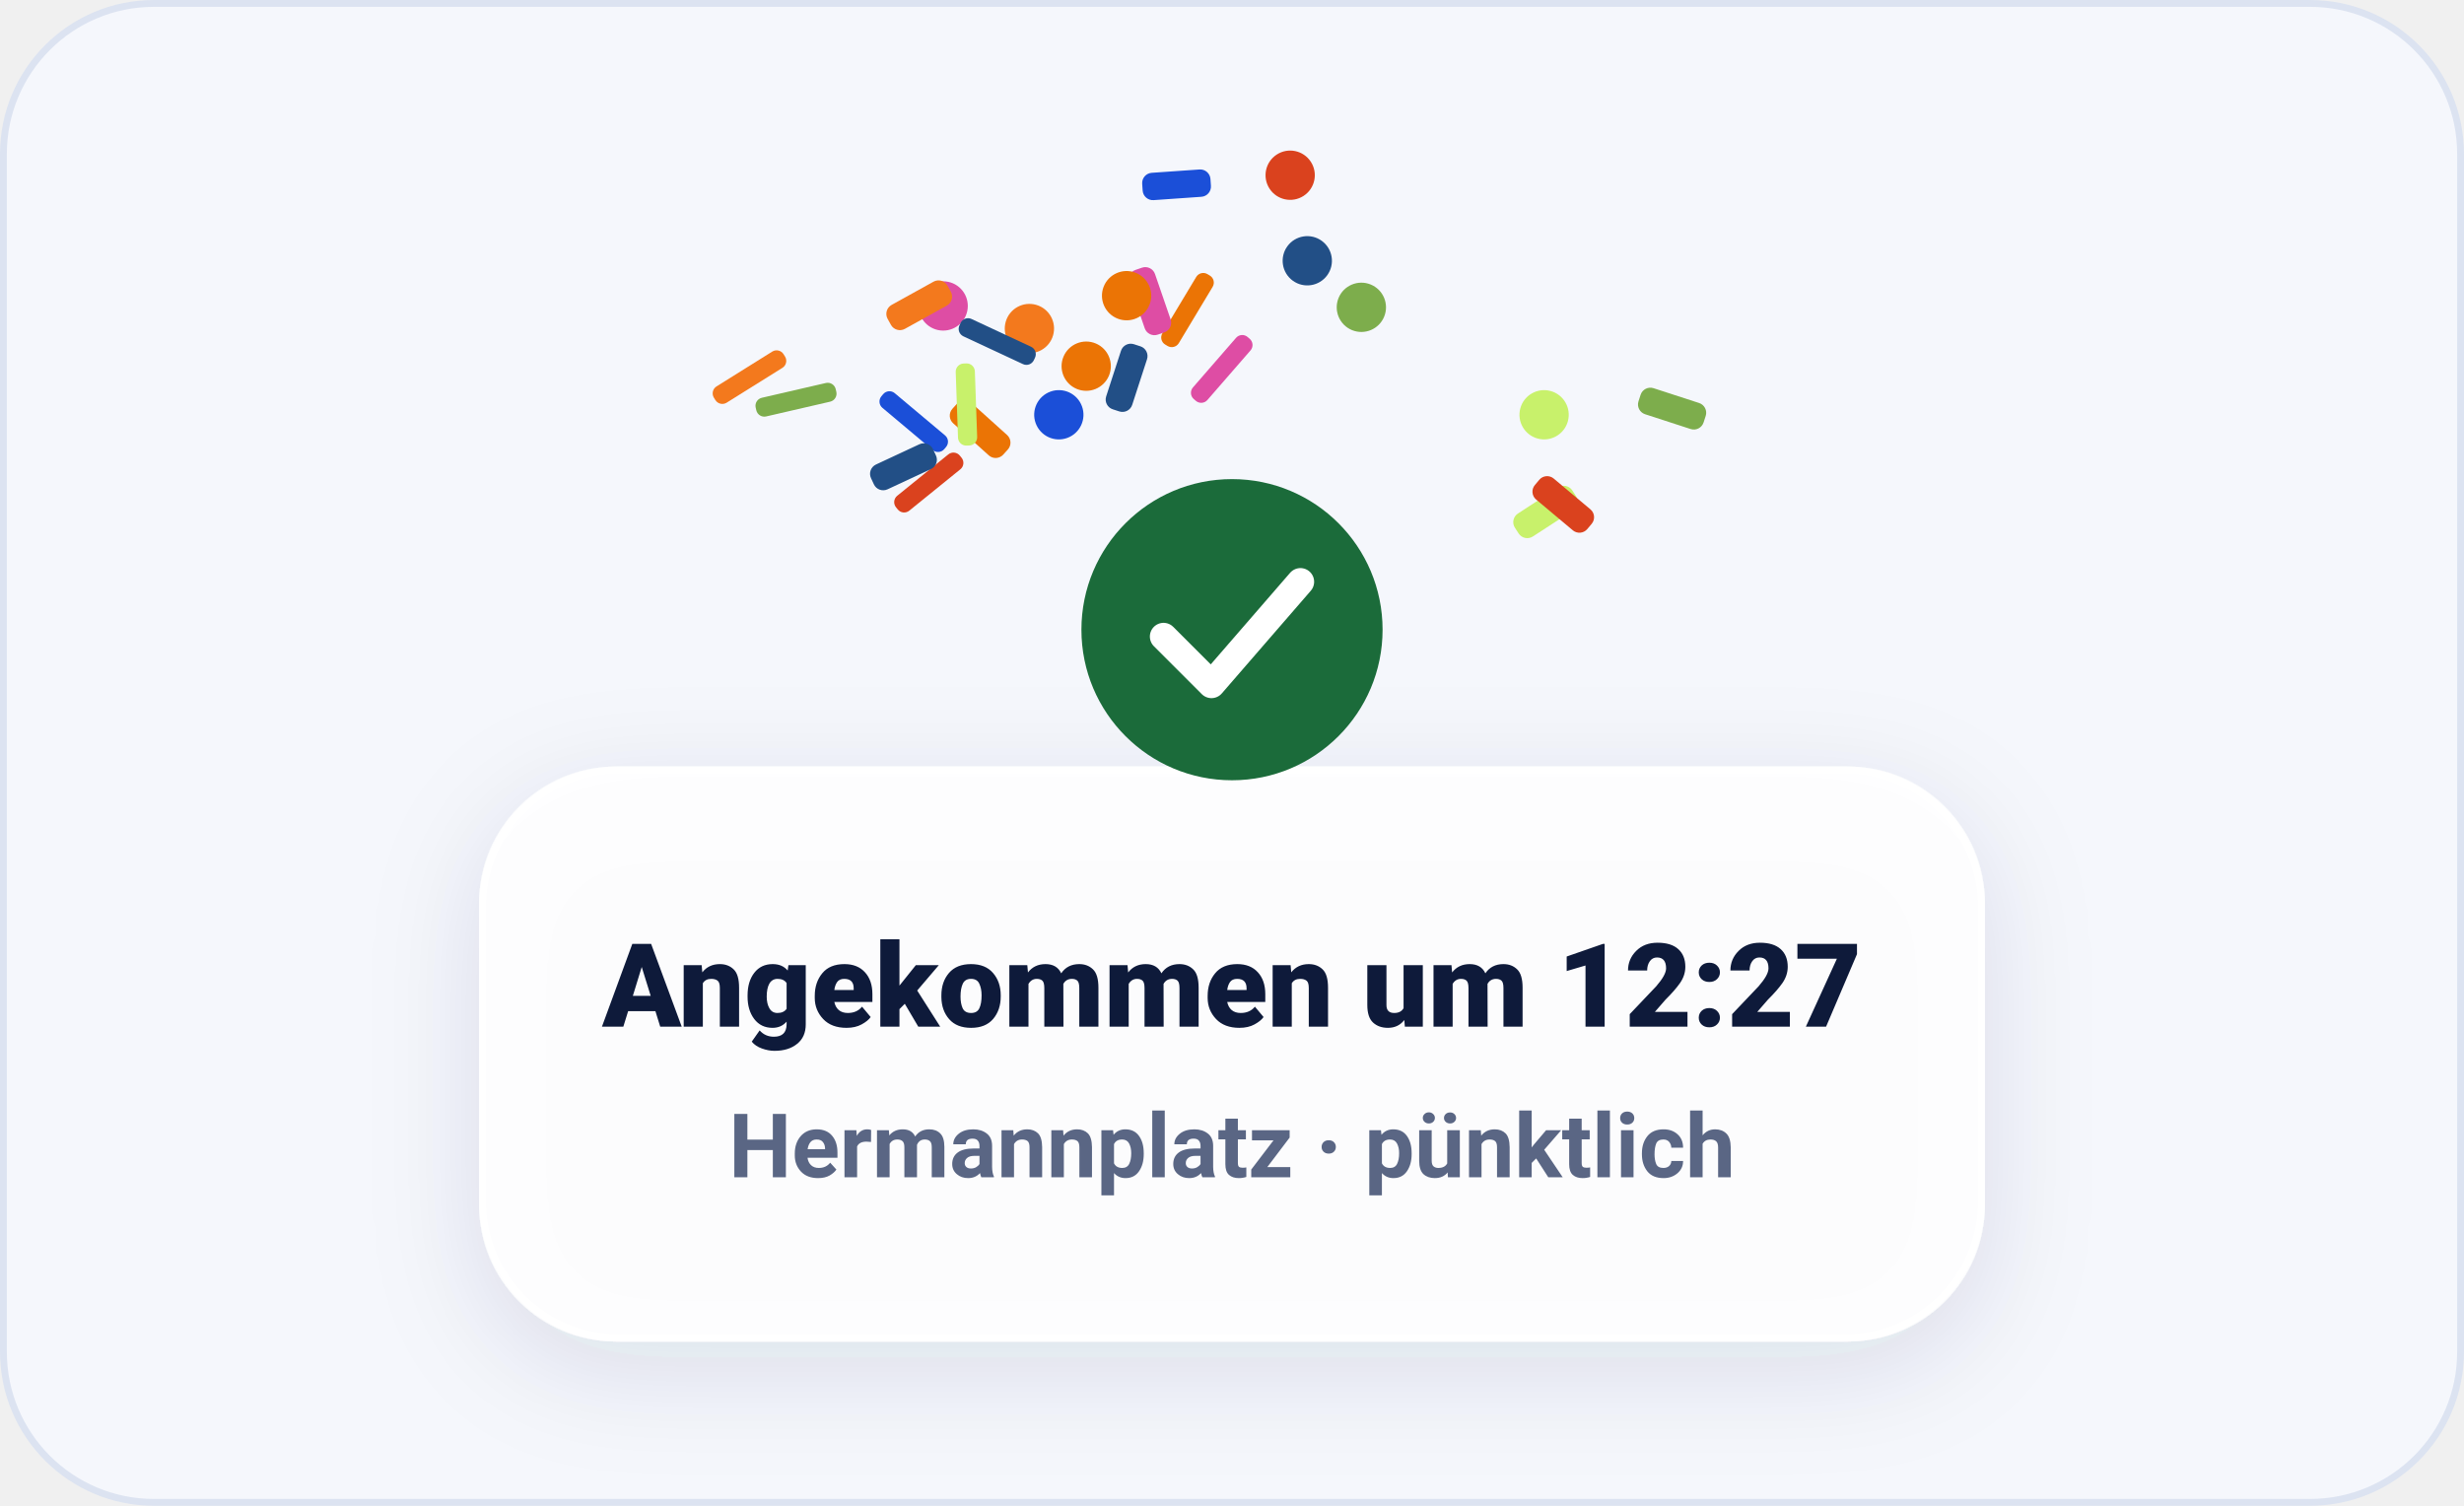
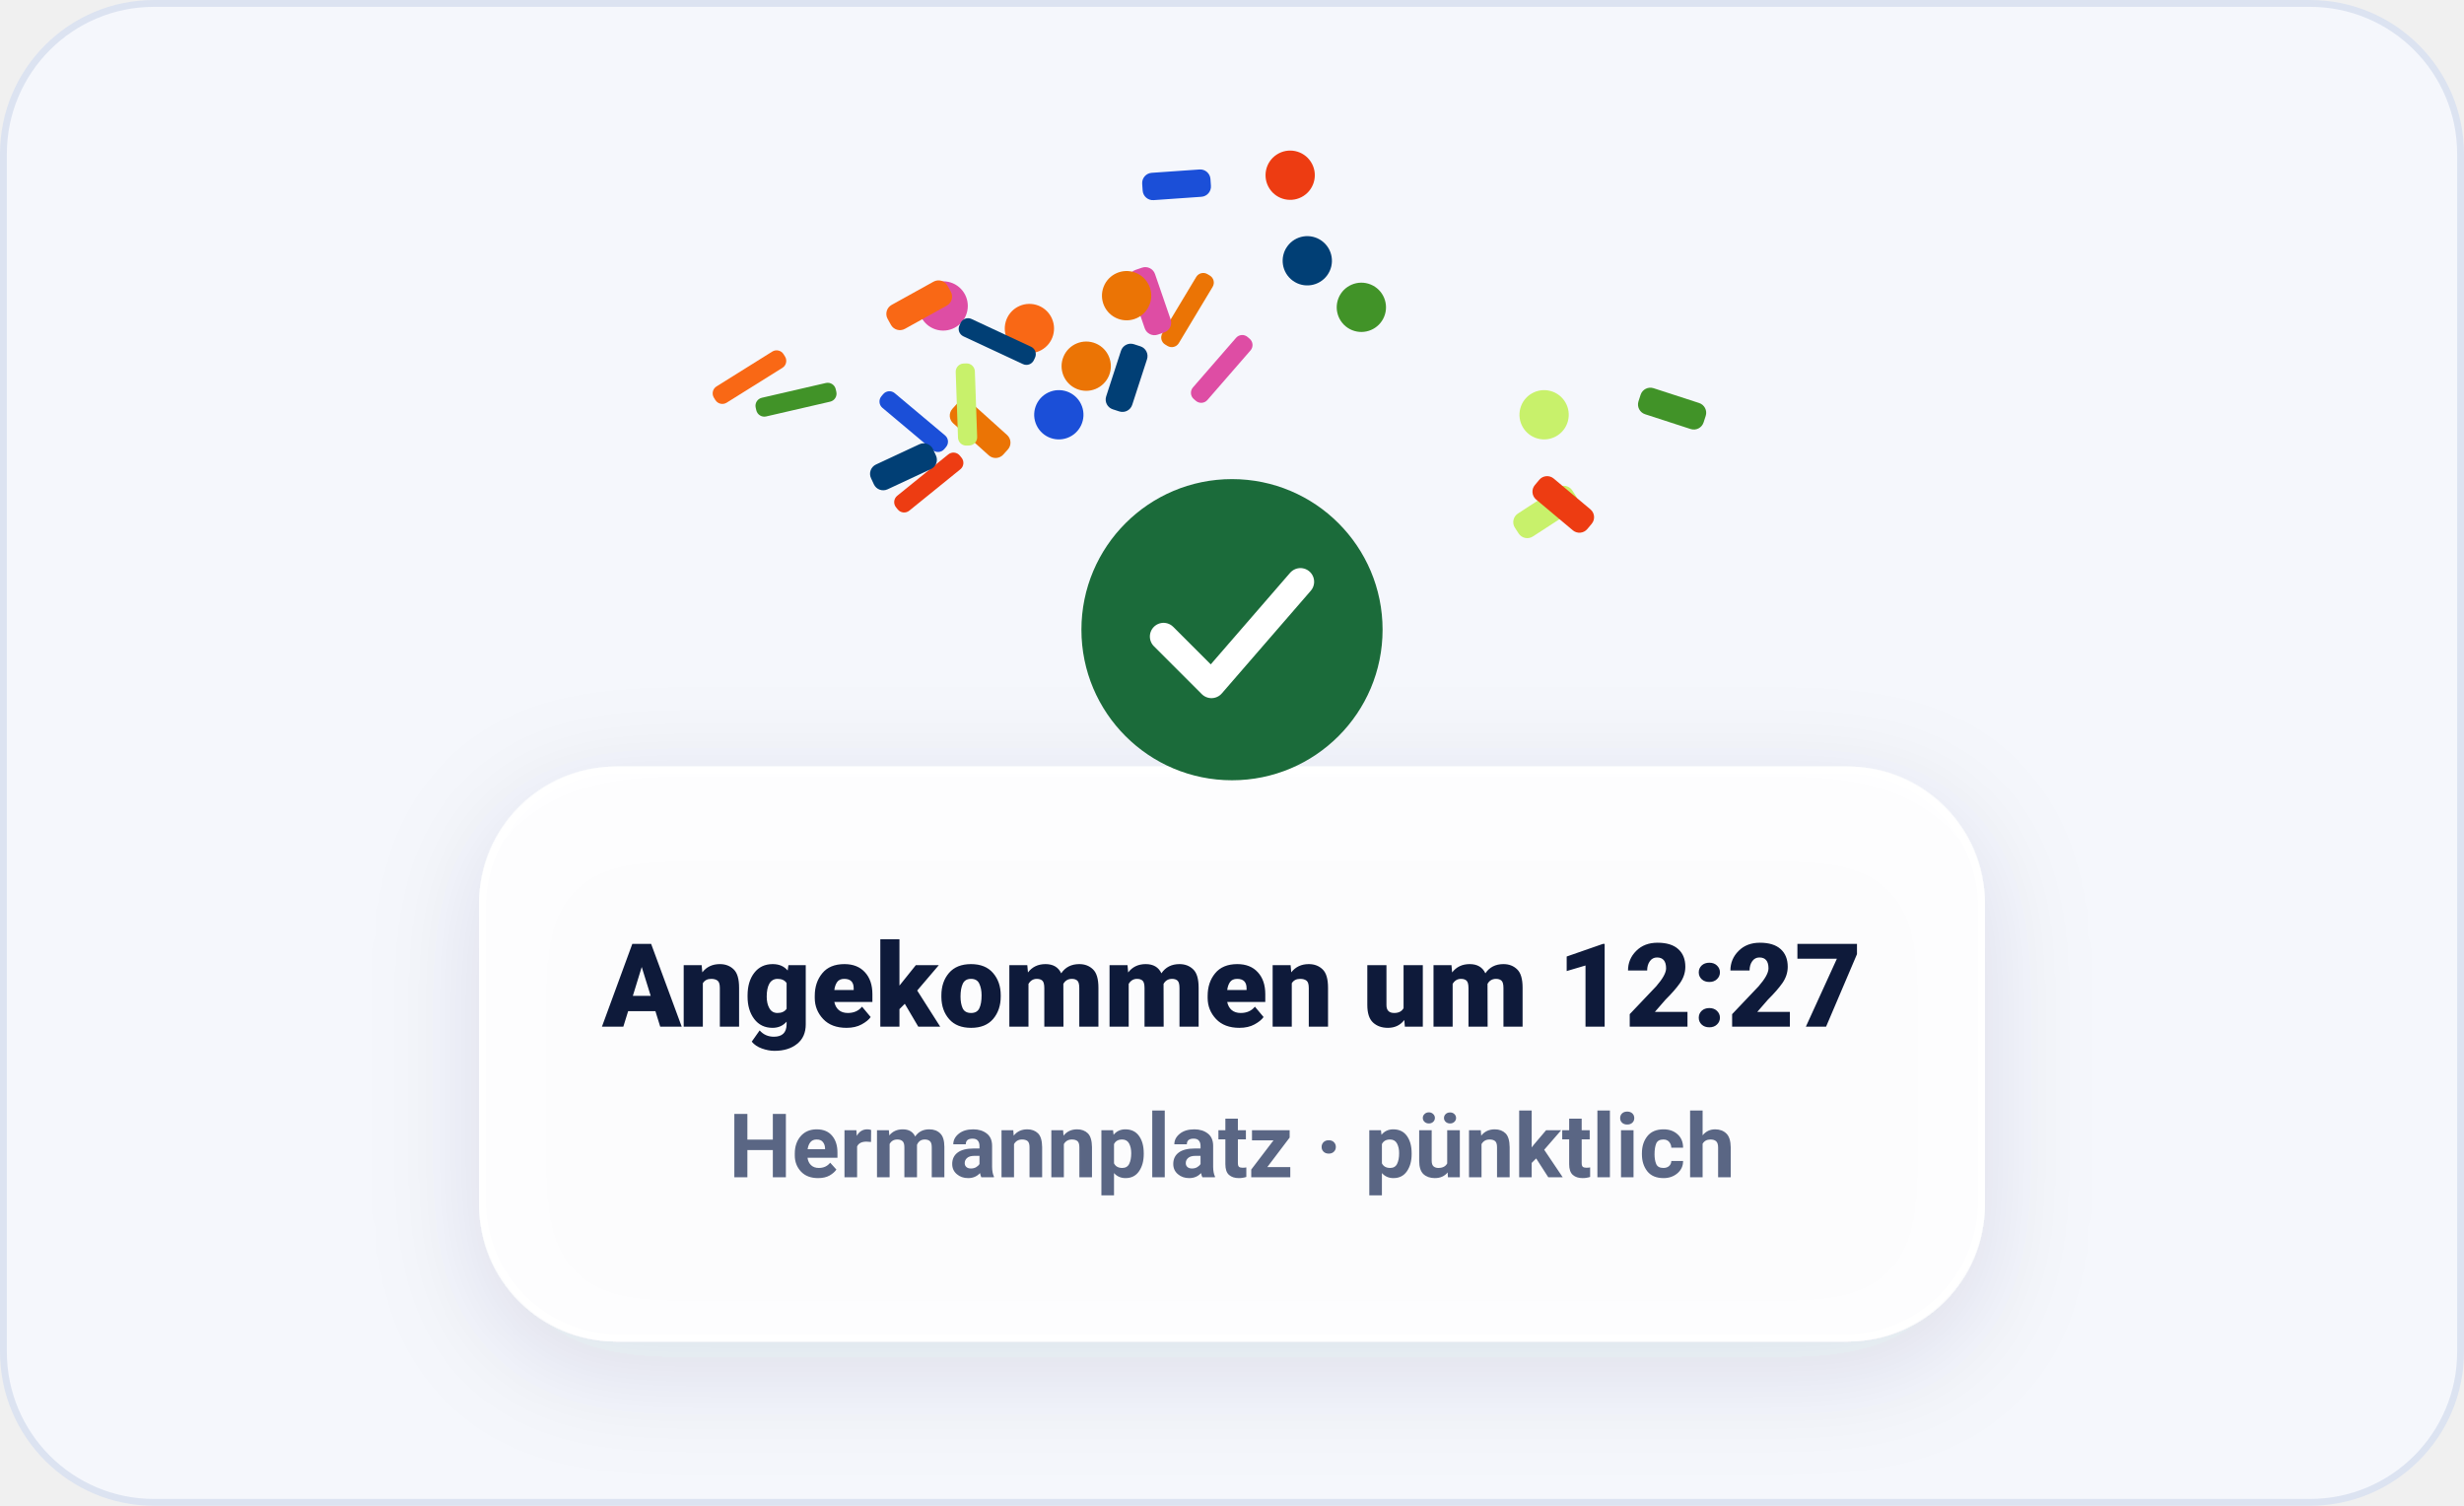
<svg xmlns="http://www.w3.org/2000/svg" viewBox="0 0 360 220" width="360" height="220" role="img" aria-label="Ankunft: ein Haken und eine kurze Konfetti-Wolke">
  <style>text{font-family:system-ui,-apple-system,'Segoe UI',Roboto,'Helvetica Neue',Arial,sans-serif}.ck{stroke-dasharray:40;animation:ck 4.5s infinite}@keyframes ck{0%{stroke-dashoffset:40}12%,100%{stroke-dashoffset:0}}.cr{animation:cr 4.5s infinite;transform-box:fill-box;transform-origin:center}@keyframes cr{0%{transform:scale(.6);opacity:0}8%{transform:scale(1.08);opacity:1}14%,100%{transform:scale(1);opacity:1}}.c0{animation:c0 4.5s infinite}@keyframes c0{0%,12.1%{transform:translate(180px,92px) rotate(0);opacity:0;animation-timing-function:cubic-bezier(.15,.8,.4,1)}13.1%{opacity:1}36.1%{transform:translate(160.2px,35.0px) rotate(-89deg);animation-timing-function:cubic-bezier(.45,0,.9,.6)}78.1%{transform:translate(151.7px,157.5px) rotate(-222deg);opacity:1}88.1%,100%{transform:translate(151.7px,167.5px) rotate(-222deg);opacity:0}}.c1{animation:c1 4.5s infinite}@keyframes c1{0%,11.7%{transform:translate(180px,92px) rotate(0);opacity:0;animation-timing-function:cubic-bezier(.15,.8,.4,1)}12.7%{opacity:1}35.7%{transform:translate(165.6px,36.9px) rotate(-96deg);animation-timing-function:cubic-bezier(.45,0,.9,.6)}77.7%{transform:translate(159.4px,152.3px) rotate(-241deg);opacity:1}87.7%,100%{transform:translate(159.4px,162.3px) rotate(-241deg);opacity:0}}.c2{animation:c2 4.5s infinite}@keyframes c2{0%,10.5%{transform:translate(180px,92px) rotate(0);opacity:0;animation-timing-function:cubic-bezier(.15,.8,.4,1)}11.5%{opacity:1}34.5%{transform:translate(138.7px,54.9px) rotate(68deg);animation-timing-function:cubic-bezier(.45,0,.9,.6)}76.5%{transform:translate(121.0px,166.1px) rotate(170deg);opacity:1}86.5%,100%{transform:translate(121.0px,176.1px) rotate(170deg);opacity:0}}.c3{animation:c3 4.5s infinite}@keyframes c3{0%,11.6%{transform:translate(180px,92px) rotate(0);opacity:0;animation-timing-function:cubic-bezier(.15,.8,.4,1)}12.6%{opacity:1}35.6%{transform:translate(140.6px,24.6px) rotate(16deg);animation-timing-function:cubic-bezier(.45,0,.9,.6)}77.6%{transform:translate(123.7px,162.0px) rotate(40deg);opacity:1}87.6%,100%{transform:translate(123.7px,172.0px) rotate(40deg);opacity:0}}.c4{animation:c4 4.5s infinite}@keyframes c4{0%,10.6%{transform:translate(180px,92px) rotate(0);opacity:0;animation-timing-function:cubic-bezier(.15,.8,.4,1)}11.6%{opacity:1}34.6%{transform:translate(222.7px,60.0px) rotate(-44deg);animation-timing-function:cubic-bezier(.45,0,.9,.6)}76.6%{transform:translate(241.1px,192.9px) rotate(-109deg);opacity:1}86.6%,100%{transform:translate(241.1px,202.9px) rotate(-109deg);opacity:0}}.c5{animation:c5 4.5s infinite}@keyframes c5{0%,12.3%{transform:translate(180px,92px) rotate(0);opacity:0;animation-timing-function:cubic-bezier(.15,.8,.4,1)}13.3%{opacity:1}36.3%{transform:translate(136.6px,44.5px) rotate(-66deg);animation-timing-function:cubic-bezier(.45,0,.9,.6)}78.3%{transform:translate(118.0px,175.3px) rotate(-166deg);opacity:1}88.3%,100%{transform:translate(118.0px,185.3px) rotate(-166deg);opacity:0}}.c6{animation:c6 4.5s infinite}@keyframes c6{0%,10.2%{transform:translate(180px,92px) rotate(0);opacity:0;animation-timing-function:cubic-bezier(.15,.8,.4,1)}11.2%{opacity:1}34.2%{transform:translate(197.6px,24.8px) rotate(-91deg);animation-timing-function:cubic-bezier(.45,0,.9,.6)}76.2%{transform:translate(205.2px,142.2px) rotate(-227deg);opacity:1}86.2%,100%{transform:translate(205.2px,152.2px) rotate(-227deg);opacity:0}}.c7{animation:c7 4.5s infinite}@keyframes c7{0%,12.3%{transform:translate(180px,92px) rotate(0);opacity:0;animation-timing-function:cubic-bezier(.15,.8,.4,1)}13.3%{opacity:1}36.3%{transform:translate(137.3px,24.5px) rotate(-39deg);animation-timing-function:cubic-bezier(.45,0,.9,.6)}78.3%{transform:translate(119.0px,135.8px) rotate(-97deg);opacity:1}88.3%,100%{transform:translate(119.0px,145.8px) rotate(-97deg);opacity:0}}.c8{animation:c8 4.5s infinite}@keyframes c8{0%,11.0%{transform:translate(180px,92px) rotate(0);opacity:0;animation-timing-function:cubic-bezier(.15,.8,.4,1)}12.0%{opacity:1}35.0%{transform:translate(173.9px,25.3px) rotate(41deg);animation-timing-function:cubic-bezier(.45,0,.9,.6)}77.0%{transform:translate(171.3px,155.1px) rotate(103deg);opacity:1}87.0%,100%{transform:translate(171.3px,165.1px) rotate(103deg);opacity:0}}.c9{animation:c9 4.5s infinite}@keyframes c9{0%,11.2%{transform:translate(180px,92px) rotate(0);opacity:0;animation-timing-function:cubic-bezier(.15,.8,.4,1)}12.2%{opacity:1}35.2%{transform:translate(190.2px,16.8px) rotate(48deg);animation-timing-function:cubic-bezier(.45,0,.9,.6)}77.2%{transform:translate(194.6px,150.6px) rotate(119deg);opacity:1}87.2%,100%{transform:translate(194.6px,160.6px) rotate(119deg);opacity:0}}.c10{animation:c10 4.5s infinite}@keyframes c10{0%,10.6%{transform:translate(180px,92px) rotate(0);opacity:0;animation-timing-function:cubic-bezier(.15,.8,.4,1)}11.6%{opacity:1}34.6%{transform:translate(225.1px,58.7px) rotate(53deg);animation-timing-function:cubic-bezier(.45,0,.9,.6)}76.6%{transform:translate(244.5px,169.6px) rotate(134deg);opacity:1}86.6%,100%{transform:translate(244.5px,179.6px) rotate(134deg);opacity:0}}.c11{animation:c11 4.5s infinite}@keyframes c11{0%,12.3%{transform:translate(180px,92px) rotate(0);opacity:0;animation-timing-function:cubic-bezier(.15,.8,.4,1)}13.3%{opacity:1}36.3%{transform:translate(178.6px,35.5px) rotate(55deg);animation-timing-function:cubic-bezier(.45,0,.9,.6)}78.3%{transform:translate(178.0px,158.9px) rotate(138deg);opacity:1}88.3%,100%{transform:translate(178.0px,168.9px) rotate(138deg);opacity:0}}.c12{animation:c12 4.5s infinite}@keyframes c12{0%,12.3%{transform:translate(180px,92px) rotate(0);opacity:0;animation-timing-function:cubic-bezier(.15,.8,.4,1)}13.3%{opacity:1}36.3%{transform:translate(222.6px,43.3px) rotate(20deg);animation-timing-function:cubic-bezier(.45,0,.9,.6)}78.3%{transform:translate(240.8px,168.1px) rotate(49deg);opacity:1}88.3%,100%{transform:translate(240.8px,178.1px) rotate(49deg);opacity:0}}.c13{animation:c13 4.5s infinite}@keyframes c13{0%,12.7%{transform:translate(180px,92px) rotate(0);opacity:0;animation-timing-function:cubic-bezier(.15,.8,.4,1)}13.7%{opacity:1}36.7%{transform:translate(172.4px,3.8px) rotate(-5deg);animation-timing-function:cubic-bezier(.45,0,.9,.6)}78.7%{transform:translate(169.2px,141.0px) rotate(-13deg);opacity:1}88.7%,100%{transform:translate(169.2px,151.0px) rotate(-13deg);opacity:0}}.c14{animation:c14 4.5s infinite}@keyframes c14{0%,13.3%{transform:translate(180px,92px) rotate(0);opacity:0;animation-timing-function:cubic-bezier(.15,.8,.4,1)}14.3%{opacity:1}37.3%{transform:translate(120.6px,40.7px) rotate(103deg);animation-timing-function:cubic-bezier(.45,0,.9,.6)}79.3%{transform:translate(95.1px,163.0px) rotate(256deg);opacity:1}89.3%,100%{transform:translate(95.1px,173.0px) rotate(256deg);opacity:0}}.c15{animation:c15 4.5s infinite}@keyframes c15{0%,11.8%{transform:translate(180px,92px) rotate(0);opacity:0;animation-timing-function:cubic-bezier(.15,.8,.4,1)}12.8%{opacity:1}35.8%{transform:translate(152.4px,28.5px) rotate(-99deg);animation-timing-function:cubic-bezier(.45,0,.9,.6)}77.8%{transform:translate(140.5px,151.9px) rotate(-248deg);opacity:1}87.8%,100%{transform:translate(140.5px,161.9px) rotate(-248deg);opacity:0}}.c16{animation:c16 4.5s infinite}@keyframes c16{0%,10.5%{transform:translate(180px,92px) rotate(0);opacity:0;animation-timing-function:cubic-bezier(.15,.8,.4,1)}11.5%{opacity:1}34.5%{transform:translate(145.7px,45.8px) rotate(56deg);animation-timing-function:cubic-bezier(.45,0,.9,.6)}76.5%{transform:translate(130.9px,138.7px) rotate(139deg);opacity:1}86.5%,100%{transform:translate(130.9px,148.7px) rotate(139deg);opacity:0}}.c17{animation:c17 4.5s infinite}@keyframes c17{0%,11.8%{transform:translate(180px,92px) rotate(0);opacity:0;animation-timing-function:cubic-bezier(.15,.8,.4,1)}12.8%{opacity:1}35.8%{transform:translate(148.0px,30.8px) rotate(-87deg);animation-timing-function:cubic-bezier(.45,0,.9,.6)}77.8%{transform:translate(134.2px,164.3px) rotate(-218deg);opacity:1}87.8%,100%{transform:translate(134.2px,174.3px) rotate(-218deg);opacity:0}}.c18{animation:c18 4.5s infinite}@keyframes c18{0%,11.1%{transform:translate(180px,92px) rotate(0);opacity:0;animation-timing-function:cubic-bezier(.15,.8,.4,1)}12.1%{opacity:1}35.1%{transform:translate(188.0px,2.1px) rotate(76deg);animation-timing-function:cubic-bezier(.45,0,.9,.6)}77.1%{transform:translate(191.4px,133.1px) rotate(189deg);opacity:1}87.1%,100%{transform:translate(191.4px,143.1px) rotate(189deg);opacity:0}}.c19{animation:c19 4.5s infinite}@keyframes c19{0%,10.6%{transform:translate(180px,92px) rotate(0);opacity:0;animation-timing-function:cubic-bezier(.15,.8,.4,1)}11.6%{opacity:1}34.6%{transform:translate(168.8px,23.7px) rotate(95deg);animation-timing-function:cubic-bezier(.45,0,.9,.6)}76.6%{transform:translate(164.1px,158.0px) rotate(238deg);opacity:1}86.6%,100%{transform:translate(164.1px,168.0px) rotate(238deg);opacity:0}}.c20{animation:c20 4.5s infinite}@keyframes c20{0%,12.4%{transform:translate(180px,92px) rotate(0);opacity:0;animation-timing-function:cubic-bezier(.15,.8,.4,1)}13.4%{opacity:1}36.4%{transform:translate(143.8px,41.5px) rotate(-3deg);animation-timing-function:cubic-bezier(.45,0,.9,.6)}78.4%{transform:translate(128.2px,143.2px) rotate(-8deg);opacity:1}88.4%,100%{transform:translate(128.2px,153.2px) rotate(-8deg);opacity:0}}.c21{animation:c21 4.5s infinite}@keyframes c21{0%,12.3%{transform:translate(180px,92px) rotate(0);opacity:0;animation-timing-function:cubic-bezier(.15,.8,.4,1)}13.3%{opacity:1}36.3%{transform:translate(156.3px,43.3px) rotate(-27deg);animation-timing-function:cubic-bezier(.45,0,.9,.6)}78.3%{transform:translate(146.2px,154.3px) rotate(-68deg);opacity:1}88.3%,100%{transform:translate(146.2px,164.3px) rotate(-68deg);opacity:0}}.c22{animation:c22 4.5s infinite}@keyframes c22{0%,12.7%{transform:translate(180px,92px) rotate(0);opacity:0;animation-timing-function:cubic-bezier(.15,.8,.4,1)}13.7%{opacity:1}36.7%{transform:translate(240.0px,42.3px) rotate(24deg);animation-timing-function:cubic-bezier(.45,0,.9,.6)}78.7%{transform:translate(265.8px,158.0px) rotate(61deg);opacity:1}88.7%,100%{transform:translate(265.8px,168.0px) rotate(61deg);opacity:0}}.c23{animation:c23 4.5s infinite}@keyframes c23{0%,13.2%{transform:translate(180px,92px) rotate(0);opacity:0;animation-timing-function:cubic-bezier(.15,.8,.4,1)}14.2%{opacity:1}37.2%{transform:translate(114.2px,36.8px) rotate(78deg);animation-timing-function:cubic-bezier(.45,0,.9,.6)}79.2%{transform:translate(86.0px,165.8px) rotate(195deg);opacity:1}89.2%,100%{transform:translate(86.0px,175.8px) rotate(195deg);opacity:0}}.c24{animation:c24 4.5s infinite}@keyframes c24{0%,10.2%{transform:translate(180px,92px) rotate(0);opacity:0;animation-timing-function:cubic-bezier(.15,.8,.4,1)}11.2%{opacity:1}34.2%{transform:translate(165.6px,22.8px) rotate(28deg);animation-timing-function:cubic-bezier(.45,0,.9,.6)}76.2%{transform:translate(159.4px,118.0px) rotate(70deg);opacity:1}86.2%,100%{transform:translate(159.4px,128.0px) rotate(70deg);opacity:0}}.c25{animation:c25 4.5s infinite}@keyframes c25{0%,10.2%{transform:translate(180px,92px) rotate(0);opacity:0;animation-timing-function:cubic-bezier(.15,.8,.4,1)}11.2%{opacity:1}34.2%{transform:translate(135.2px,52.2px) rotate(-33deg);animation-timing-function:cubic-bezier(.45,0,.9,.6)}76.2%{transform:translate(115.9px,150.3px) rotate(-83deg);opacity:1}86.2%,100%{transform:translate(115.9px,160.3px) rotate(-83deg);opacity:0}}@media (prefers-reduced-motion:reduce){*{animation:none!important}}</style>
  <defs>
    <filter id="sh" x="-25%" y="-25%" width="150%" height="170%">
      <feGaussianBlur in="SourceAlpha" stdDeviation="8" />
      <feOffset dy="4" result="b" />
      <feFlood flood-color="#1B2A5A" flood-opacity="0.13" />
      <feComposite in2="b" operator="in" />
      <feMerge>
        <feMergeNode />
        <feMergeNode in="SourceGraphic" />
      </feMerge>
    </filter>
  </defs>
  <rect x="0.5" y="0.5" width="359" height="219" rx="22" fill="#F5F7FC" stroke="#DCE3F1" />
  <clipPath id="ac">
    <rect x="1" y="1" width="358" height="218" rx="21" />
  </clipPath>
  <g clip-path="url(#ac)">
    <g class="c0" transform="translate(158.7 53.5) rotate(-67)">
      <circle r="3.6" fill="#EB7405" />
    </g>
    <g class="c1" transform="translate(164.6 55.2) rotate(-72)">
-       <rect x="-5" y="-2" width="10" height="4" rx="1.5" fill="#224F86" />
+       <rect x="-5" y="-2" width="10" height="4" rx="1.5" fill="#013F75" />
    </g>
    <g class="c2" transform="translate(135.7 70.5) rotate(51)">
-       <rect x="-1.4" y="-6" width="2.8" height="12" rx="1.2" fill="#DA421E" />
+       <rect x="-1.4" y="-6" width="2.8" height="12" rx="1.2" fill="#ED3C12" />
    </g>
    <g class="c3" transform="translate(137.8 44.7) rotate(12)">
      <circle r="3.6" fill="#DE4DA4" />
    </g>
    <g class="c4" transform="translate(225.8 74.8) rotate(-33)">
      <rect x="-5" y="-2" width="10" height="4" rx="1.5" fill="#C8F16B" />
    </g>
    <g class="c5" transform="translate(133.5 61.6) rotate(-50)">
      <rect x="-1.4" y="-6" width="2.8" height="12" rx="1.2" fill="#1B4FD8" />
    </g>
    <g class="c6" transform="translate(198.9 44.9) rotate(-68)">
-       <circle r="3.6" fill="#7DAD4C" />
+       <circle r="3.6" fill="#419328" />
    </g>
    <g class="c7" transform="translate(134.3 44.6) rotate(-29)">
-       <rect x="-5" y="-2" width="10" height="4" rx="1.5" fill="#F3791D" />
+       <rect x="-5" y="-2" width="10" height="4" rx="1.5" fill="#F96815" />
    </g>
    <g class="c8" transform="translate(173.5 45.3) rotate(31)">
      <rect x="-1.4" y="-6" width="2.8" height="12" rx="1.2" fill="#EB7405" />
    </g>
    <g class="c9" transform="translate(191.0 38.1) rotate(36)">
-       <circle r="3.6" fill="#224F86" />
+       <circle r="3.6" fill="#013F75" />
    </g>
    <g class="c10" transform="translate(228.4 73.7) rotate(40)">
-       <rect x="-5" y="-2" width="10" height="4" rx="1.5" fill="#DA421E" />
+       <rect x="-5" y="-2" width="10" height="4" rx="1.5" fill="#ED3C12" />
    </g>
    <g class="c11" transform="translate(178.5 53.9) rotate(41)">
      <rect x="-1.4" y="-6" width="2.8" height="12" rx="1.2" fill="#DE4DA4" />
    </g>
    <g class="c12" transform="translate(225.6 60.6) rotate(15)">
      <circle r="3.6" fill="#C8F16B" />
    </g>
    <g class="c13" transform="translate(171.9 27.0) rotate(-4)">
      <rect x="-5" y="-2" width="10" height="4" rx="1.5" fill="#1B4FD8" />
    </g>
    <g class="c14" transform="translate(116.3 58.4) rotate(77)">
-       <rect x="-1.4" y="-6" width="2.8" height="12" rx="1.2" fill="#7DAD4C" />
+       <rect x="-1.4" y="-6" width="2.8" height="12" rx="1.2" fill="#419328" />
    </g>
    <g class="c15" transform="translate(150.4 48.0) rotate(-74)">
-       <circle r="3.6" fill="#F3791D" />
+       <circle r="3.6" fill="#F96815" />
    </g>
    <g class="c16" transform="translate(143.2 62.7) rotate(42)">
      <rect x="-5" y="-2" width="10" height="4" rx="1.5" fill="#EB7405" />
    </g>
    <g class="c17" transform="translate(145.7 49.9) rotate(-65)">
-       <rect x="-1.4" y="-6" width="2.8" height="12" rx="1.2" fill="#224F86" />
+       <rect x="-1.4" y="-6" width="2.8" height="12" rx="1.2" fill="#013F75" />
    </g>
    <g class="c18" transform="translate(188.5 25.6) rotate(57)">
-       <circle r="3.6" fill="#DA421E" />
+       <circle r="3.6" fill="#ED3C12" />
    </g>
    <g class="c19" transform="translate(168.0 44.0) rotate(71)">
      <rect x="-5" y="-2" width="10" height="4" rx="1.5" fill="#DE4DA4" />
    </g>
    <g class="c20" transform="translate(141.2 59.1) rotate(-2)">
      <rect x="-1.4" y="-6" width="2.8" height="12" rx="1.2" fill="#C8F16B" />
    </g>
    <g class="c21" transform="translate(154.7 60.6) rotate(-20)">
      <circle r="3.6" fill="#1B4FD8" />
    </g>
    <g class="c22" transform="translate(244.3 59.7) rotate(18)">
-       <rect x="-5" y="-2" width="10" height="4" rx="1.5" fill="#7DAD4C" />
+       <rect x="-5" y="-2" width="10" height="4" rx="1.5" fill="#419328" />
    </g>
    <g class="c23" transform="translate(109.5 55.1) rotate(58)">
-       <rect x="-1.4" y="-6" width="2.8" height="12" rx="1.2" fill="#F3791D" />
+       <rect x="-1.4" y="-6" width="2.8" height="12" rx="1.2" fill="#F96815" />
    </g>
    <g class="c24" transform="translate(164.6 43.2) rotate(21)">
      <circle r="3.6" fill="#EB7405" />
    </g>
    <g class="c25" transform="translate(132.0 68.2) rotate(-25)">
-       <rect x="-5" y="-2" width="10" height="4" rx="1.5" fill="#224F86" />
+       <rect x="-5" y="-2" width="10" height="4" rx="1.5" fill="#013F75" />
    </g>
    <rect x="70" y="112" width="220" height="84" rx="20" fill="#FFFFFF" fill-opacity="0.86" filter="url(#sh)" />
    <rect x="70.5" y="112.5" width="219" height="83" rx="20" fill="none" stroke="#FFFFFF" stroke-opacity="0.95" />
    <g class="cr" transform="translate(0 0)">
      <circle cx="180" cy="92" r="22" fill="#1B6B3A" />
      <path class="ck" d="M170 93l7 7l13-15" fill="none" stroke="#FFFFFF" stroke-width="4" stroke-linecap="round" stroke-linejoin="round" />
    </g>
    <text x="180" y="150" font-size="17" fill="#0E1A3A" font-weight="800" text-anchor="middle">Angekommen um 12:27</text>
    <text x="180" y="172" font-size="13" fill="#5A6684" font-weight="600" text-anchor="middle">Hermannplatz · pünktlich</text>
  </g>
</svg>
